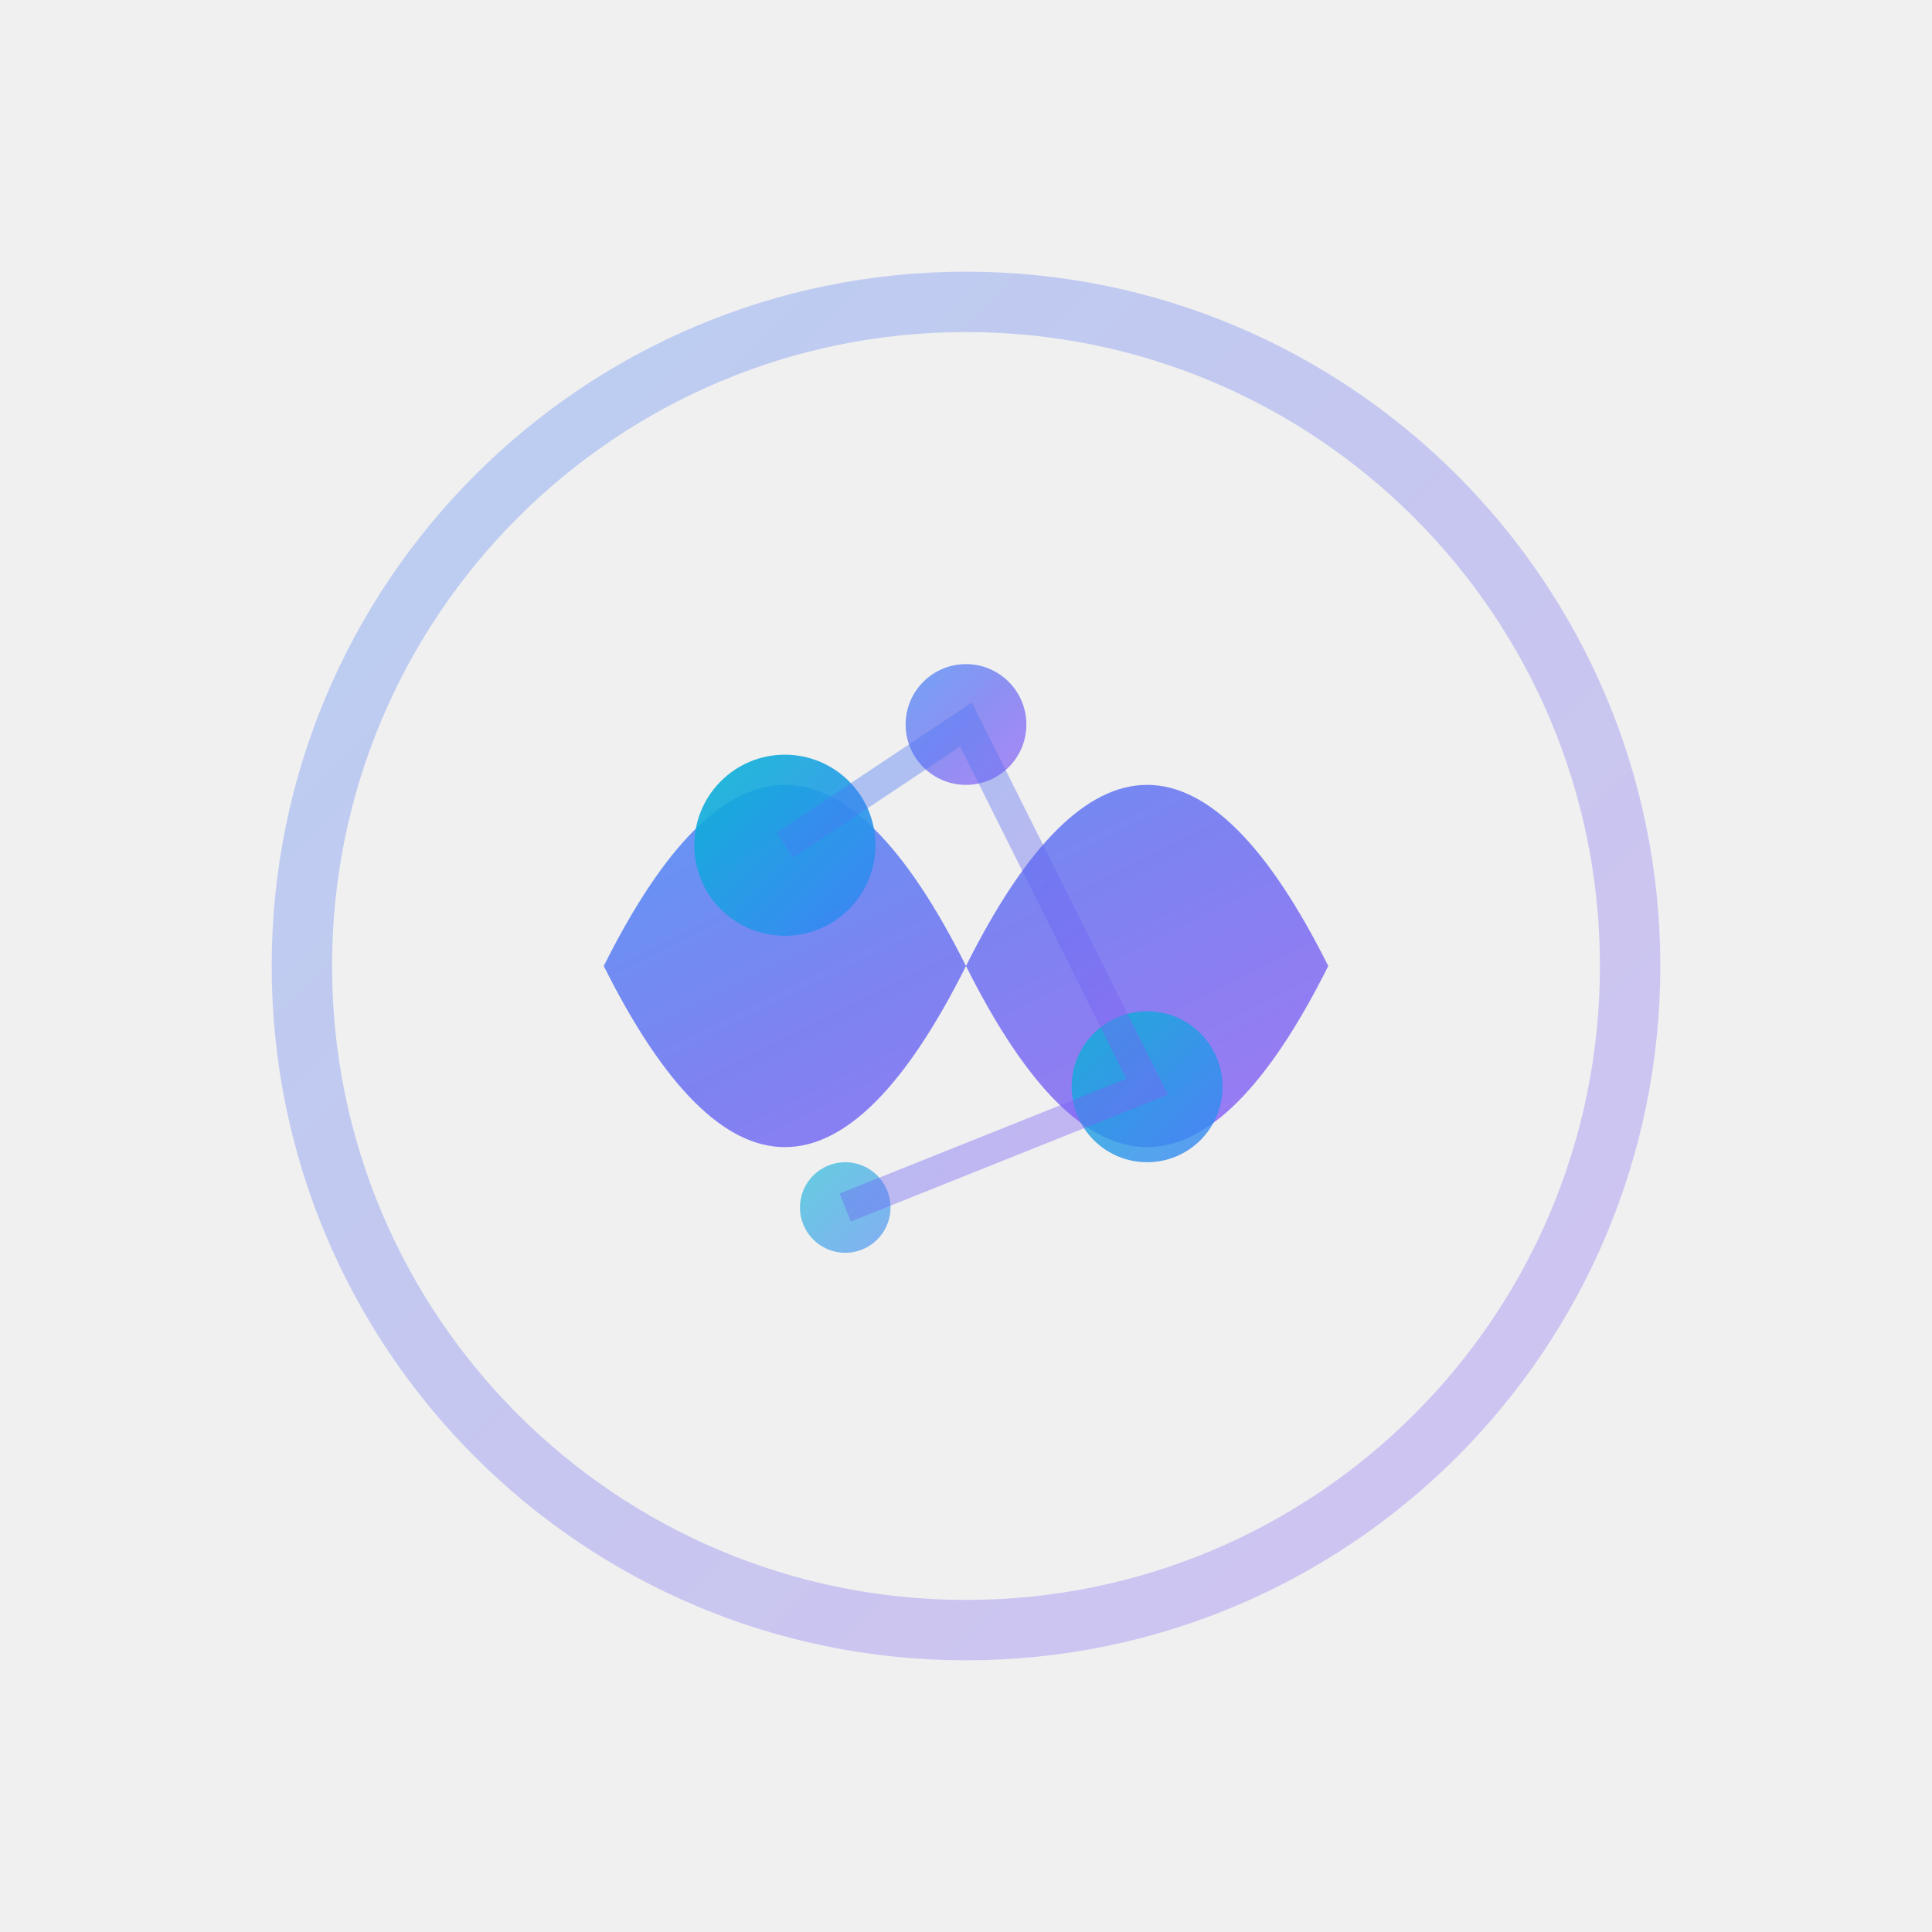
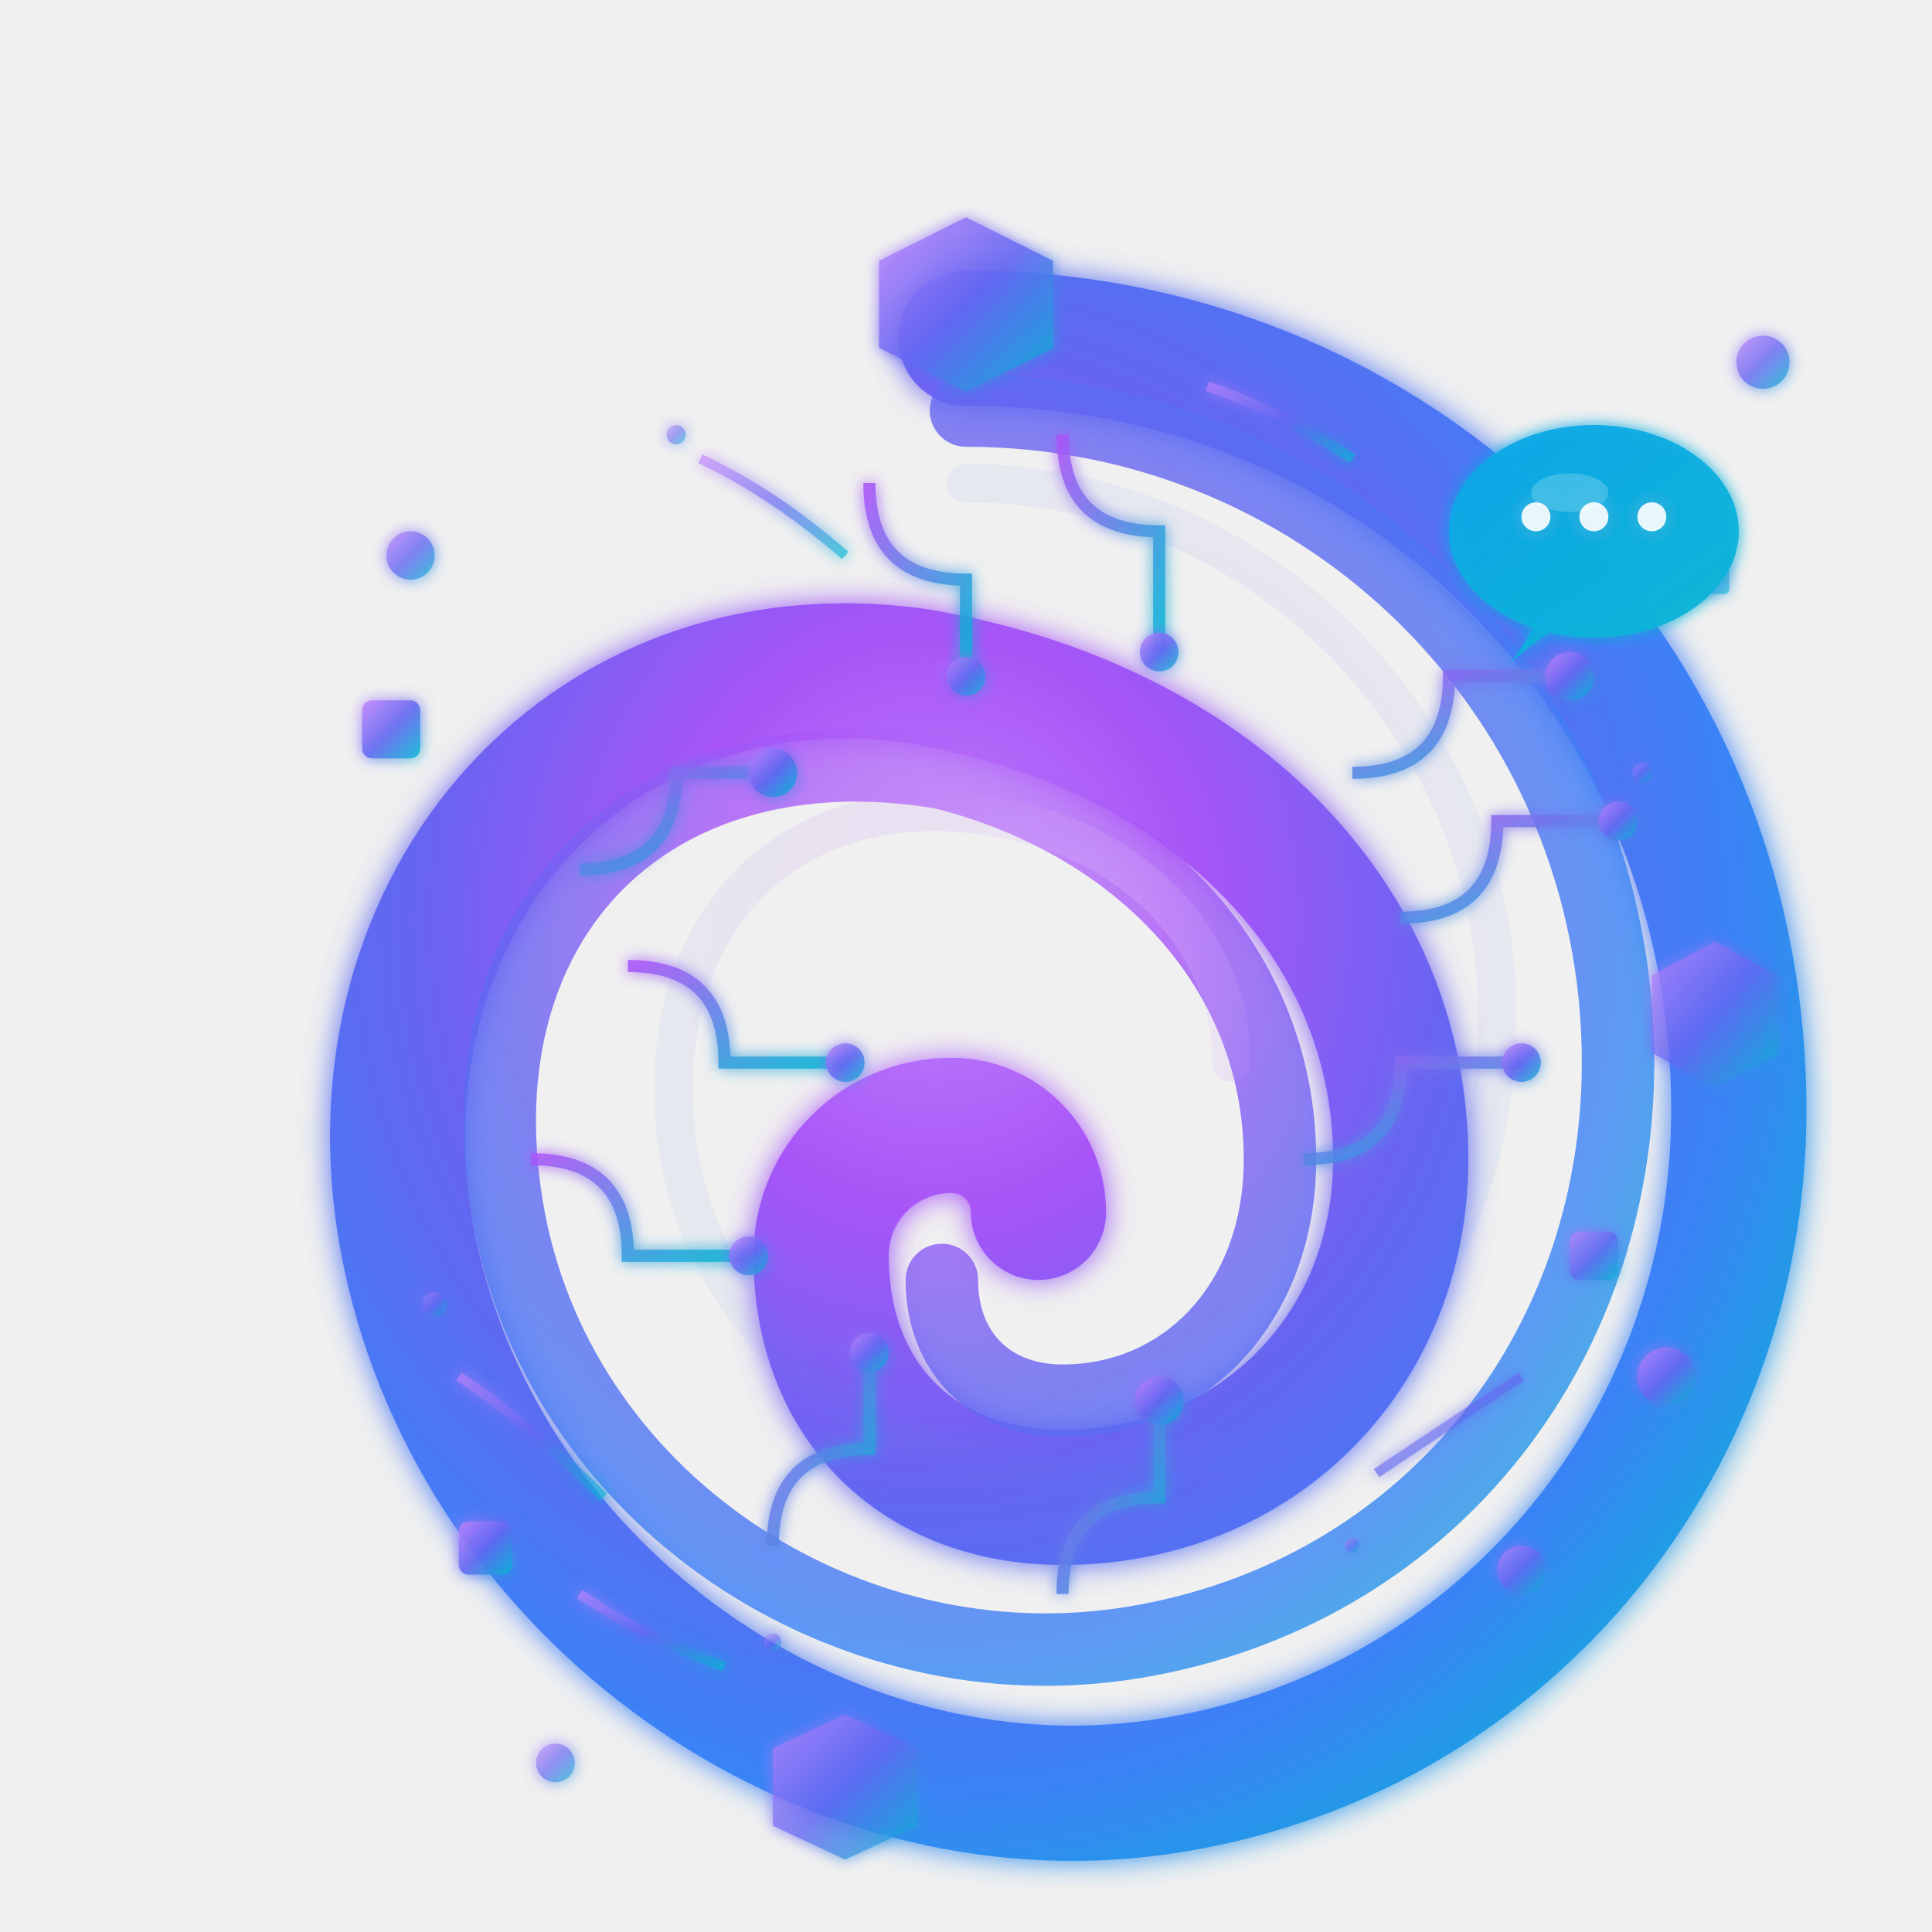
- <svg xmlns="http://www.w3.org/2000/svg" width="64" height="64" viewBox="0 0 64 64" fill="none">
+ <svg xmlns="http://www.w3.org/2000/svg" viewBox="0 0 400 400">
  <defs>
-     <linearGradient id="logoGradient" x1="0%" y1="0%" x2="100%" y2="100%">
-       <stop offset="0%" style="stop-color:#3b82f6;stop-opacity:1" />
+     <radialGradient id="mainGradient" cx="40%" cy="40%" r="80%">
+       <stop offset="0%" style="stop-color:#c084fc;stop-opacity:1" />
+       <stop offset="25%" style="stop-color:#a855f7;stop-opacity:1" />
      <stop offset="50%" style="stop-color:#6366f1;stop-opacity:1" />
-       <stop offset="100%" style="stop-color:#8b5cf6;stop-opacity:1" />
+       <stop offset="75%" style="stop-color:#3b82f6;stop-opacity:1" />
+       <stop offset="100%" style="stop-color:#06b6d4;stop-opacity:1" />
+     </radialGradient>
+     <radialGradient id="glowGradient" cx="50%" cy="50%" r="70%">
+       <stop offset="0%" style="stop-color:#ffffff;stop-opacity:0.3" />
+       <stop offset="50%" style="stop-color:#a855f7;stop-opacity:0.1" />
+       <stop offset="100%" style="stop-color:#06b6d4;stop-opacity:0.05" />
+     </radialGradient>
+     <linearGradient id="accentGradient" x1="0%" y1="0%" x2="100%" y2="100%">
+       <stop offset="0%" style="stop-color:#a855f7;stop-opacity:1" />
+       <stop offset="100%" style="stop-color:#06b6d4;stop-opacity:1" />
    </linearGradient>
-     <linearGradient id="logoGradient2" x1="0%" y1="0%" x2="100%" y2="100%">
-       <stop offset="0%" style="stop-color:#06b6d4;stop-opacity:1" />
-       <stop offset="100%" style="stop-color:#3b82f6;stop-opacity:1" />
+     <linearGradient id="chatGradient" x1="0%" y1="0%" x2="100%" y2="100%">
+       <stop offset="0%" style="stop-color:#0ea5e9;stop-opacity:1" />
+       <stop offset="100%" style="stop-color:#06b6d4;stop-opacity:1" />
    </linearGradient>
+     <linearGradient id="elementGradient" x1="0%" y1="0%" x2="100%" y2="100%">
+       <stop offset="0%" style="stop-color:#c084fc;stop-opacity:1" />
+       <stop offset="50%" style="stop-color:#6366f1;stop-opacity:1" />
+       <stop offset="100%" style="stop-color:#06b6d4;stop-opacity:1" />
+     </linearGradient>
+     <filter id="glow" x="-50%" y="-50%" width="200%" height="200%">
+       <feGaussianBlur stdDeviation="3" result="coloredBlur" />
+       <feMerge>
+         <feMergeNode in="coloredBlur" />
+         <feMergeNode in="SourceGraphic" />
+       </feMerge>
+     </filter>
+     <filter id="circuitGlow" x="-50%" y="-50%" width="200%" height="200%">
+       <feGaussianBlur stdDeviation="1.5" result="coloredBlur" />
+       <feMerge>
+         <feMergeNode in="coloredBlur" />
+         <feMergeNode in="SourceGraphic" />
+       </feMerge>
+     </filter>
  </defs>
-   <g transform="translate(8, 8)">
-     <circle cx="24" cy="24" r="22" fill="none" stroke="url(#logoGradient)" stroke-width="2" opacity="0.3" />
-     <path d="M12 24 Q18 12, 24 24 Q30 36, 36 24 Q30 12, 24 24 Q18 36, 12 24" fill="url(#logoGradient)" opacity="0.8" />
-     <circle cx="18" cy="20" r="3" fill="url(#logoGradient2)" opacity="0.9" />
-     <circle cx="30" cy="28" r="2.5" fill="url(#logoGradient2)" opacity="0.8" />
-     <circle cx="24" cy="16" r="2" fill="url(#logoGradient)" opacity="0.7" />
-     <circle cx="20" cy="32" r="1.5" fill="url(#logoGradient2)" opacity="0.6" />
-     <path d="M18 20 L24 16 L30 28 L20 32" stroke="url(#logoGradient)" stroke-width="1" fill="none" opacity="0.4" />
+   <g filter="url(#glow)">
+     <path d="M200 70 C290 70 360 140 360 230 C360 300 310 360 240 370 C170 380 100 330 85 260 C70 190 120 130 190 140 C250 150 290 190 290 240 C290 280 260 310 220 310 C190 310 170 290 170 260 C170 245 182 233 197 233 C207 233 215 241 215 251" fill="none" stroke="url(#mainGradient)" stroke-width="28" stroke-linecap="round" />
+   </g>
+   <path d="M200 85 C275 85 335 145 335 220 C335 280 295 330 235 340 C175 350 115 310 105 250 C95 190 135 150 195 160 C235 170 265 200 265 240 C265 270 245 290 220 290 C205 290 195 280 195 265" fill="none" stroke="url(#mainGradient)" stroke-width="15" stroke-linecap="round" opacity="0.8" />
+   <path d="M200 100 C260 100 310 150 310 210 C310 260 280 300 235 305 C190 310 145 280 140 235 C135 190 165 160 210 170 C235 175 255 195 255 220" fill="none" stroke="url(#glowGradient)" stroke-width="8" stroke-linecap="round" opacity="0.9" />
+   <g stroke="url(#accentGradient)" stroke-width="2.5" fill="none" opacity="0.9" filter="url(#circuitGlow)">
+     <path d="M120 180 Q140 180 140 160 Q140 160 160 160" />
+     <path d="M130 200 Q150 200 150 220 Q150 220 175 220" />
+     <path d="M110 240 Q130 240 130 260 Q130 260 155 260" />
+     <path d="M280 160 Q300 160 300 140 Q300 140 325 140" />
+     <path d="M290 190 Q310 190 310 170 Q310 170 335 170" />
+     <path d="M270 240 Q290 240 290 220 Q290 220 315 220" />
+     <path d="M180 100 Q180 120 200 120 Q200 120 200 140" />
+     <path d="M220 90 Q220 110 240 110 Q240 110 240 135" />
+     <path d="M160 320 Q160 300 180 300 Q180 300 180 280" />
+     <path d="M220 330 Q220 310 240 310 Q240 310 240 290" />
+   </g>
+   <g fill="url(#elementGradient)" filter="url(#circuitGlow)">
+     <circle cx="160" cy="160" r="5" opacity="0.9" />
+     <circle cx="175" cy="220" r="4" opacity="0.8" />
+     <circle cx="155" cy="260" r="4" opacity="0.8" />
+     <circle cx="325" cy="140" r="5" opacity="0.9" />
+     <circle cx="335" cy="170" r="4" opacity="0.8" />
+     <circle cx="315" cy="220" r="4" opacity="0.8" />
+     <circle cx="200" cy="140" r="4" opacity="0.8" />
+     <circle cx="240" cy="135" r="4" opacity="0.8" />
+     <circle cx="180" cy="280" r="4" opacity="0.8" />
+     <circle cx="240" cy="290" r="5" opacity="0.9" />
+   </g>
+   <polygon points="200,45 218,54 218,72 200,81 182,72 182,54" fill="url(#elementGradient)" opacity="0.9" filter="url(#circuitGlow)" />
+   <polygon points="355,195 368,202 368,218 355,225 342,218 342,202" fill="url(#elementGradient)" opacity="0.8" filter="url(#circuitGlow)" />
+   <polygon points="175,355 190,362 190,378 175,385 160,378 160,362" fill="url(#elementGradient)" opacity="0.8" filter="url(#circuitGlow)" />
+   <rect x="75" y="145" width="12" height="12" rx="2" fill="url(#elementGradient)" opacity="0.9" filter="url(#circuitGlow)" />
+   <rect x="325" y="255" width="10" height="10" rx="2" fill="url(#elementGradient)" opacity="0.8" filter="url(#circuitGlow)" />
+   <rect x="95" y="315" width="11" height="11" rx="2" fill="url(#elementGradient)" opacity="0.9" filter="url(#circuitGlow)" />
+   <rect x="350" y="115" width="8" height="8" rx="1" fill="url(#elementGradient)" opacity="0.7" filter="url(#circuitGlow)" />
+   <circle cx="85" cy="115" r="5" fill="url(#elementGradient)" opacity="0.8" filter="url(#circuitGlow)" />
+   <circle cx="345" cy="285" r="6" fill="url(#elementGradient)" opacity="0.9" filter="url(#circuitGlow)" />
+   <circle cx="115" cy="365" r="4" fill="url(#elementGradient)" opacity="0.7" filter="url(#circuitGlow)" />
+   <circle cx="365" cy="75" r="5.5" fill="url(#elementGradient)" opacity="0.8" filter="url(#circuitGlow)" />
+   <circle cx="315" cy="325" r="5" fill="url(#elementGradient)" opacity="0.8" filter="url(#circuitGlow)" />
+   <g transform="translate(330,110)" filter="url(#circuitGlow)">
+     <ellipse cx="0" cy="0" rx="30" ry="22" fill="url(#chatGradient)" opacity="0.95" />
+     <path d="M-10 15 Q-15 25 -18 28 Q-15 25 -8 20 Z" fill="url(#chatGradient)" opacity="0.95" />
+     <circle cx="-12" cy="-3" r="3" fill="white" opacity="0.9" />
+     <circle cx="0" cy="-3" r="3" fill="white" opacity="0.9" />
+     <circle cx="12" cy="-3" r="3" fill="white" opacity="0.9" />
+     <ellipse cx="-5" cy="-8" rx="8" ry="4" fill="white" opacity="0.2" />
+   </g>
+   <g opacity="0.6" fill="url(#elementGradient)">
+     <circle cx="140" cy="90" r="2" filter="url(#circuitGlow)" />
+     <circle cx="280" cy="320" r="1.5" filter="url(#circuitGlow)" />
+     <circle cx="90" cy="270" r="2.5" filter="url(#circuitGlow)" />
+     <circle cx="340" cy="160" r="2" filter="url(#circuitGlow)" />
+     <circle cx="160" cy="340" r="1.8" filter="url(#circuitGlow)" />
+   </g>
+   <g opacity="0.7" stroke="url(#elementGradient)" stroke-width="2" fill="none" filter="url(#circuitGlow)">
+     <path d="M145 95 Q160 102 175 115" />
+     <path d="M285 305 Q300 295 315 285" />
+     <path d="M95 285 Q110 295 125 310" />
+     <path d="M250 80 Q265 85 280 95" />
+     <path d="M120 330 Q135 340 150 345" />
  </g>
</svg>
